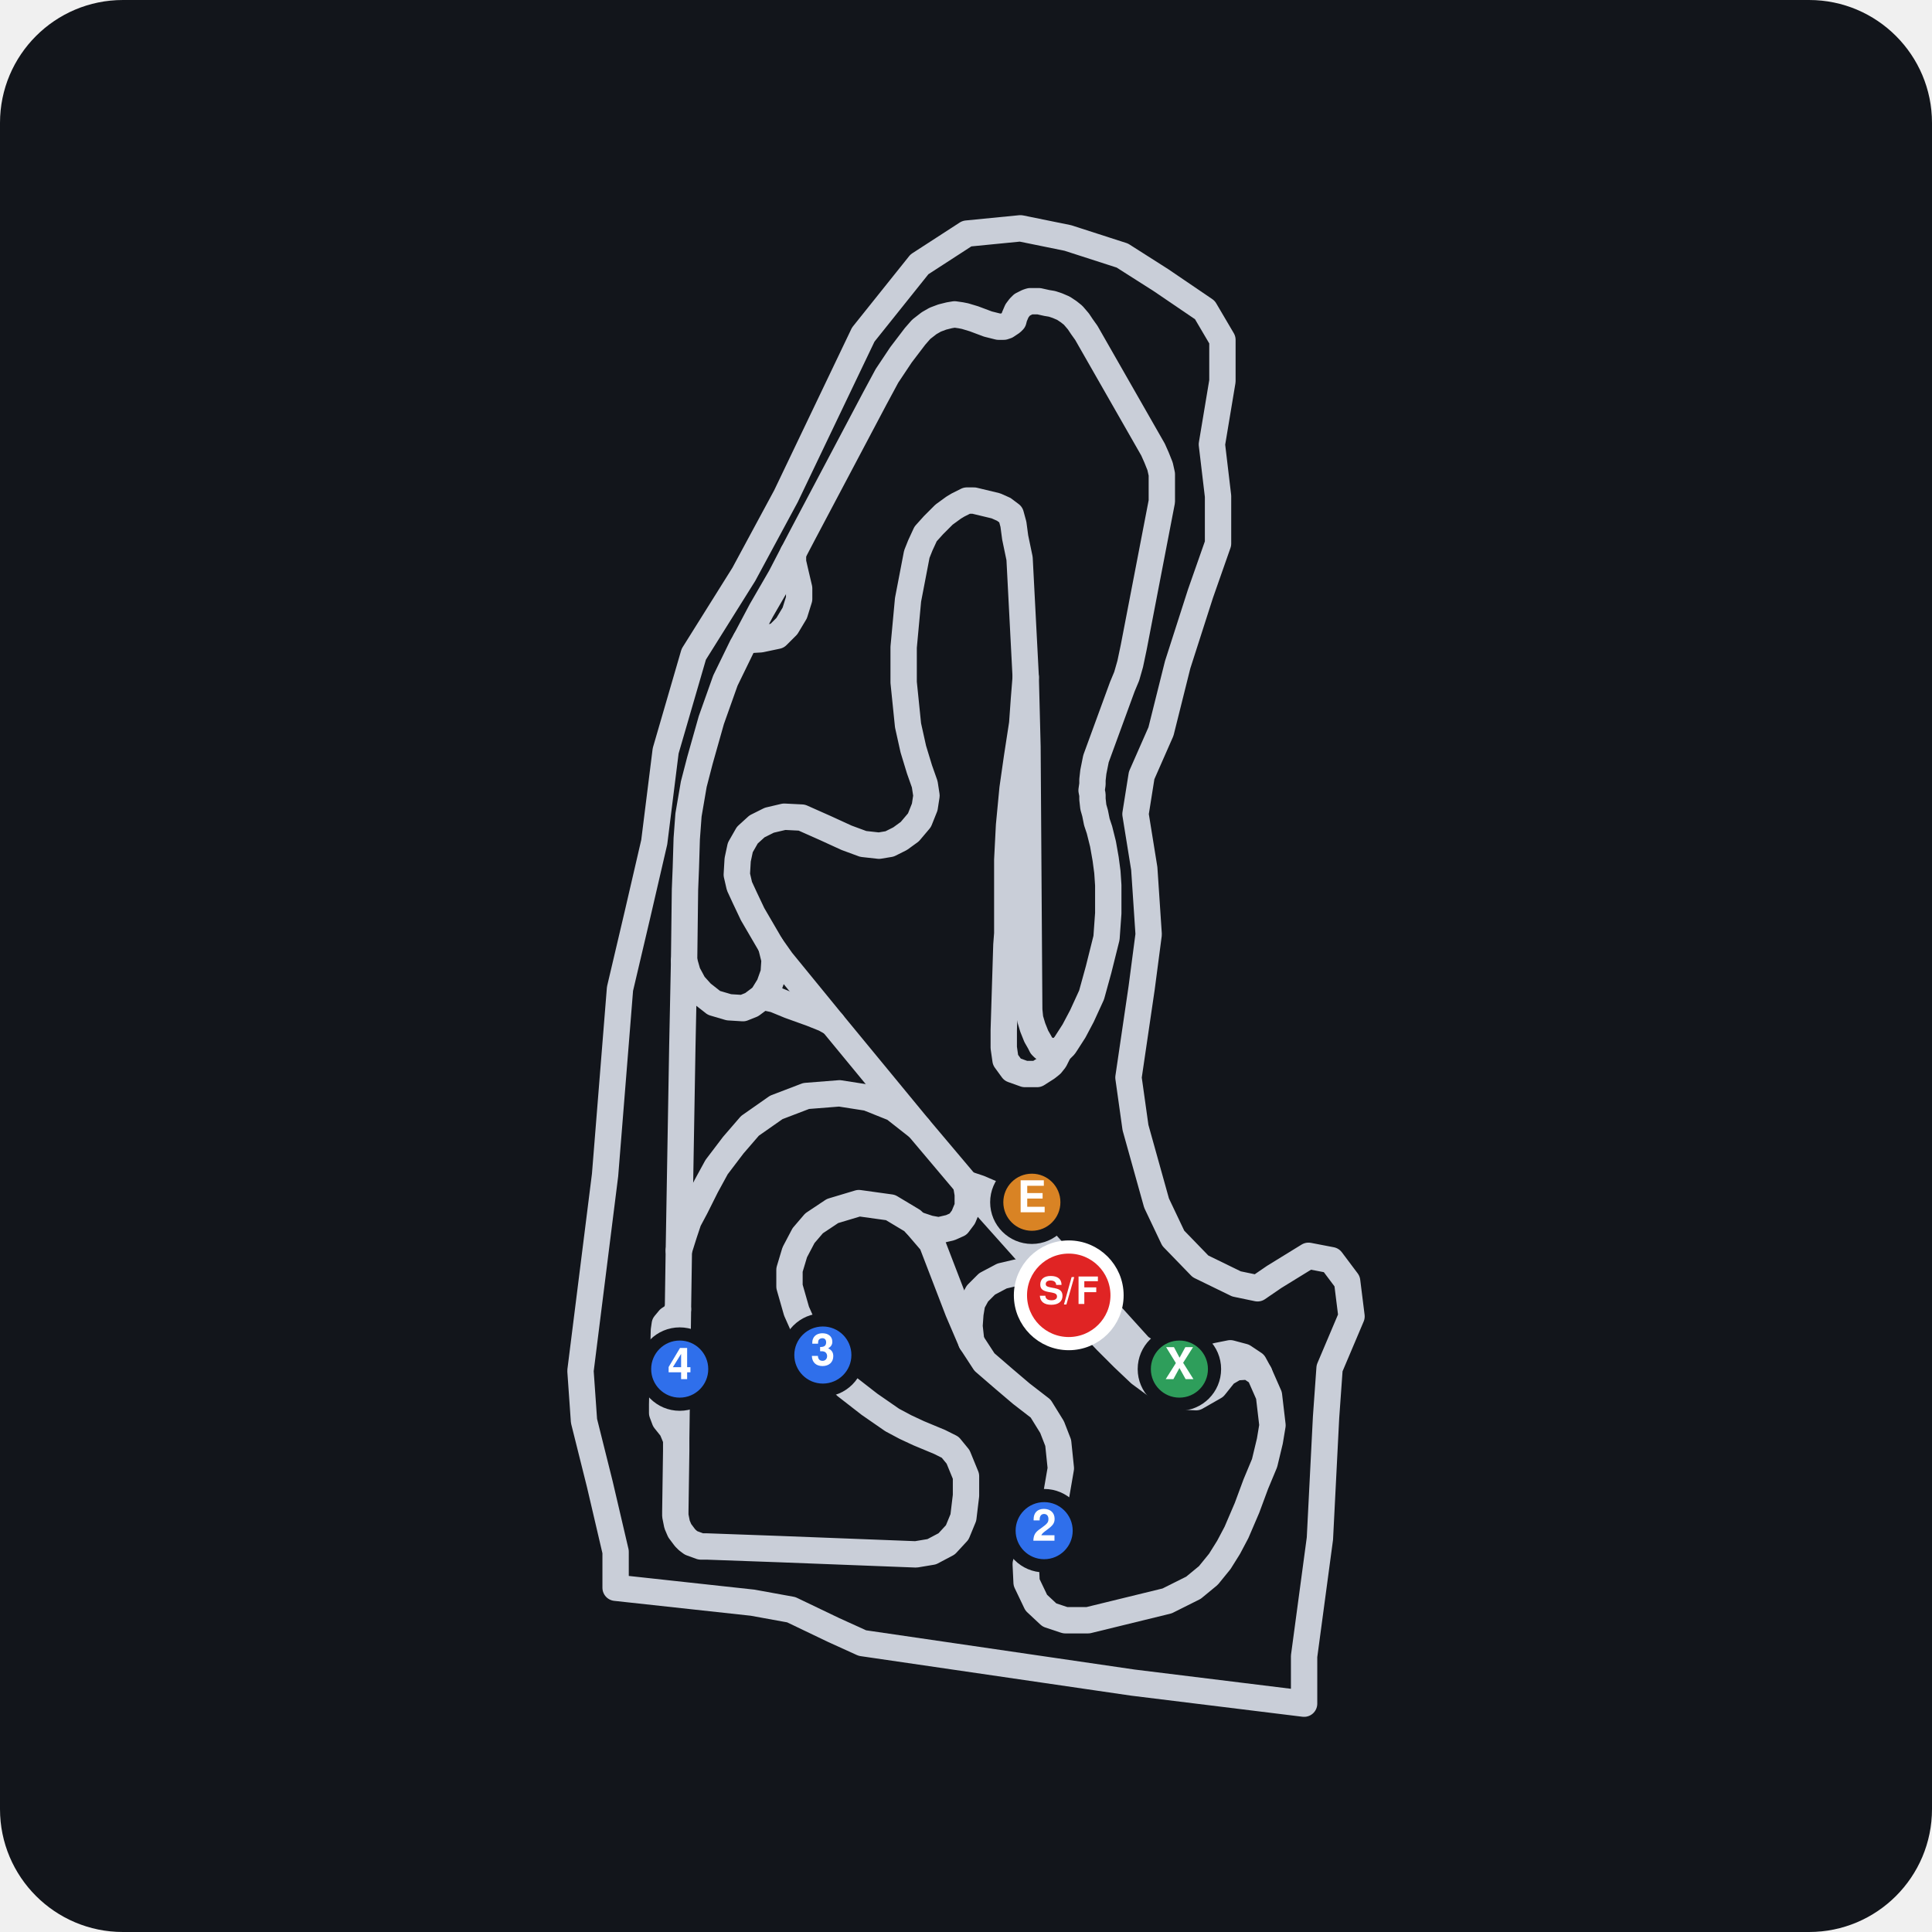
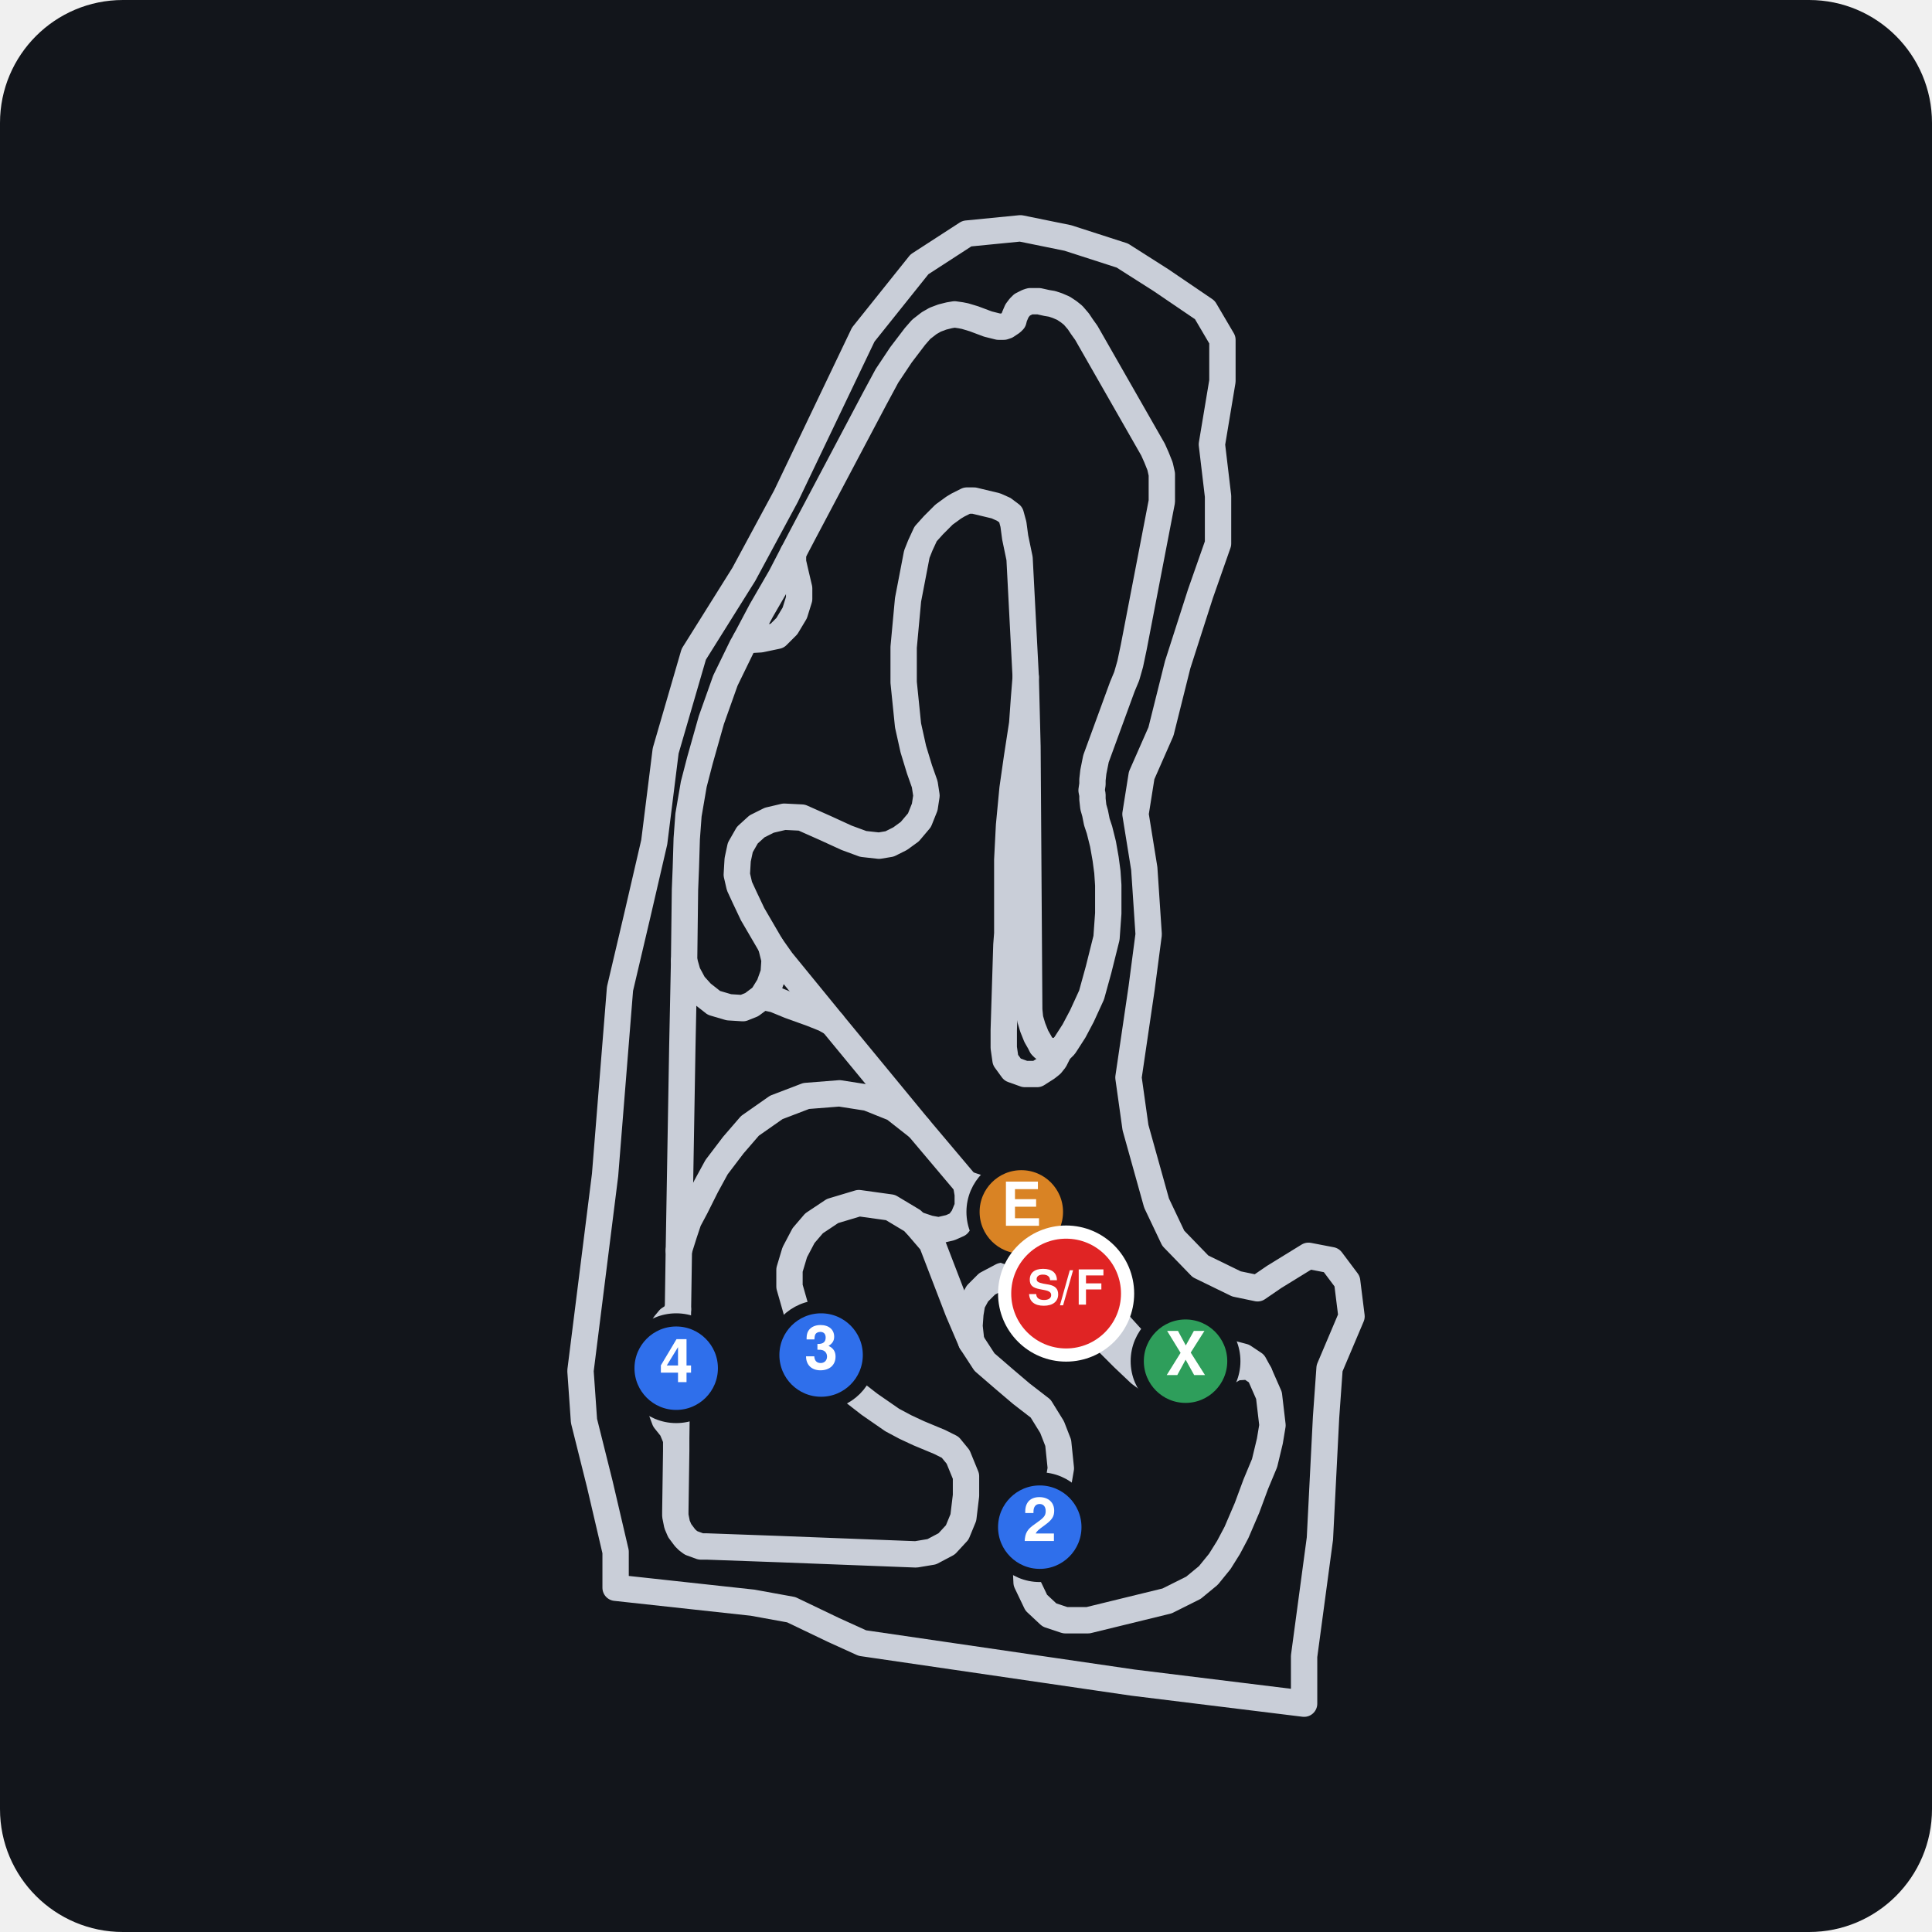
<svg xmlns="http://www.w3.org/2000/svg" viewBox="0 0 220 220">
  <rect width="220" height="220" rx="14" fill="#12151b" />
  <path d="M110.7,135.6 L119.9,145.9 L124.1,150.7 L126.0,152.7 L127.9,154.6 L129.8,156.4 L131.7,157.8 L134.0,159.0 L136.2,159.1 L138.3,157.9 L139.5,156.4 L140.7,155.7 L142.2,155.6 L143.4,156.4 L144.5,158.9 L144.9,162.3 L144.6,164.1 L144.0,166.6 L143.0,169.0 L142.0,171.7 L140.8,174.5 L139.9,176.2 L138.9,177.8 L137.6,179.4 L135.9,180.8 L132.9,182.3 L123.9,184.5 L121.3,184.5 L119.5,183.9 L118.0,182.5 L116.9,180.2 L116.8,178.1 L117.4,176.2 L120.3,170.1 L120.8,167.2 L120.5,164.3 L119.8,162.5 L118.5,160.4 L116.3,158.7 L114.3,157.0 L112.1,155.1 L110.6,152.8 L109.1,149.3 L106.1,141.5 L104.3,139.4 L103.9,139.0 L101.4,137.5 L97.8,137.0 L94.8,137.9 L92.7,139.3 L91.5,140.7 L90.5,142.6 L89.9,144.6 L89.9,146.5 L90.7,149.3 L91.5,151.1 L92.6,153.1 L94.2,155.4 L96.3,157.8 L99.0,159.9 L100.3,160.8 L101.6,161.7 L103.1,162.5 L104.6,163.2 L107.0,164.2 L108.2,164.8 L109.1,165.9 L110.0,168.1 L110.0,170.3 L109.7,172.8 L109.0,174.5 L107.8,175.8 L106.1,176.7 L104.3,177.0 L88.8,176.4 L80.5,176.1 L79.8,176.1 L78.7,175.7 L78.3,175.4 L78.0,175.1 L77.7,174.7 L77.4,174.3 L77.1,173.6 L77.0,173.1 L76.9,172.6 L76.9,172.1 L77.0,165.2 L77.0,163.9 L77.2,149.1 L77.3,142.4 L77.7,119.1 L77.9,109.4 L78.0,101.3 L78.1,98.8 L78.2,95.5 L78.4,92.8 L79.0,89.3 L79.7,86.6 L81.0,82.0 L82.6,77.5 L84.5,73.6 L84.9,72.9 L86.7,69.5 L88.9,65.7 L90.3,63.0 L91.4,60.9 L99.6,45.4 L101.0,42.8 L102.6,40.4 L104.2,38.3 L104.9,37.5 L105.8,36.8 L106.5,36.4 L107.3,36.1 L108.1,35.9 L108.7,35.8 L109.4,35.9 L109.9,36.0 L110.9,36.3 L111.7,36.6 L112.5,36.9 L113.3,37.1 L113.7,37.2 L113.9,37.2 L114.3,37.2 L114.6,37.1 L114.9,36.9 L115.2,36.7 L115.4,36.5 L115.5,36.1 L115.8,35.4 L116.1,35.0 L116.4,34.7 L116.6,34.6 L117.0,34.4 L117.3,34.3 L117.8,34.3 L118.3,34.3 L119.2,34.5 L119.8,34.6 L120.4,34.8 L121.1,35.1 L121.7,35.5 L122.2,35.9 L122.8,36.6 L123.2,37.2 L123.7,37.9 L131.3,51.2 L131.7,52.1 L132.1,53.1 L132.3,54.0 L132.3,54.8 L132.3,56.0 L132.3,57.1 L129.1,73.7 L128.7,75.6 L128.5,76.3 L128.3,77.0 L127.8,78.2 L124.8,86.4 L124.5,87.9 L124.4,88.8 L124.4,89.3 L124.3,90.0 L124.4,90.5 L124.4,91.0 L124.5,91.9 L124.7,92.6 L124.9,93.6 L125.2,94.5 L125.6,96.1 L125.9,97.8 L126.1,99.3 L126.2,100.8 L126.2,104.0 L126.0,106.8 L125.1,110.4 L124.3,113.3 L123.2,115.7 L122.3,117.4 L121.4,118.8 L121.2,119.1 L121.1,119.2 L120.9,119.4 L120.7,119.5 L120.5,119.6 L120.2,119.7 L119.9,119.7 L119.7,119.7 L119.4,119.6 L119.2,119.6 L119.0,119.4 L118.8,119.3 L118.6,119.1 L118.4,118.7 L118.0,118.0 L117.6,117.0 L117.3,116.0 L117.2,115.0 L117.0,85.0 L116.8,77.1 L116.1,63.6 L115.6,61.2 L115.4,59.7 L115.1,58.6 L114.3,58.0 L113.4,57.6 L110.9,57.0 L110.1,57.0 L109.1,57.5 L108.6,57.8 L107.5,58.6 L106.3,59.8 L105.4,60.8 L104.8,62.1 L104.4,63.1 L103.4,68.3 L102.9,73.7 L102.9,77.7 L103.4,82.6 L104.0,85.3 L104.7,87.6 L105.3,89.3 L105.5,90.6 L105.3,91.9 L104.7,93.4 L103.6,94.7 L102.5,95.5 L101.3,96.1 L100.1,96.3 L98.3,96.1 L96.4,95.4 L94.0,94.3 L91.3,93.1 L89.3,93.0 L87.6,93.4 L86.2,94.1 L85.1,95.1 L84.3,96.5 L84.0,97.9 L83.9,99.6 L84.2,100.9 L84.8,102.2 L85.7,104.1 L87.8,107.7 L89.0,109.4 L94.8,116.5 L104.6,128.4 L110.0,134.8 L110.7,135.6" fill="none" stroke="#c9ced8" stroke-width="3" stroke-linejoin="round" stroke-linecap="round" />
  <path d="M104.6,128.4 L101.8,126.2 L98.8,125.0 L95.6,124.5 L91.8,124.8 L88.4,126.1 L85.4,128.2 L83.5,130.4 L81.6,132.9 L80.4,135.1 L79.2,137.5 L78.4,139.0 L77.9,140.5 L77.3,142.4" fill="none" stroke="#c9ced8" stroke-width="3" stroke-linejoin="round" stroke-linecap="round" />
  <path d="M87.8,107.7 L88.2,109.3 L88.1,110.8 L87.6,112.2 L86.8,113.5 L85.6,114.4 L84.6,114.8 L83.0,114.7 L81.3,114.2 L79.9,113.1 L79.0,112.1 L78.3,110.8 L77.9,109.4" fill="none" stroke="#c9ced8" stroke-width="3" stroke-linejoin="round" stroke-linecap="round" />
  <path d="M120.7,119.5 L120.1,120.7 L119.7,121.2 L119.2,121.6 L118.1,122.3 L116.7,122.3 L115.3,121.8 L114.5,120.7 L114.3,119.3 L114.3,117.3 L114.6,107.6 L114.7,106.3 L114.7,97.9 L114.9,94.0 L115.3,89.8 L115.8,86.3 L116.4,82.4 L116.6,79.6 L116.8,77.1" fill="none" stroke="#c9ced8" stroke-width="3" stroke-linejoin="round" stroke-linecap="round" />
  <path d="M110.0,134.8 L110.2,136.0 L110.2,137.4 L109.7,138.6 L109.1,139.4 L108.2,139.8 L106.9,140.1 L105.8,139.9 L104.3,139.4" fill="none" stroke="#c9ced8" stroke-width="3" stroke-linejoin="round" stroke-linecap="round" />
  <path d="M84.9,72.9 L86.6,72.8 L88.5,72.4 L89.6,71.3 L90.5,69.8 L91.0,68.2 L91.0,67.0 L90.6,65.3 L90.3,64.0 L90.3,63.0" fill="none" stroke="#c9ced8" stroke-width="3" stroke-linejoin="round" stroke-linecap="round" />
  <path d="M143.4,156.4 L142.8,155.3 L141.6,154.5 L140.1,154.1 L138.6,154.4 L137.2,154.9 L135.9,155.3 L134.7,155.4 L133.8,155.2 L132.3,154.8 L130.9,154.1 L129.8,153.4 L116.4,138.6 L115.4,137.7 L114.0,136.6 L112.9,135.9 L111.5,135.3 L110.0,134.8" fill="none" stroke="#c9ced8" stroke-width="3" stroke-linejoin="round" stroke-linecap="round" />
  <path d="M77.0,163.9 L76.5,162.7 L75.7,161.7 L75.4,160.9 L75.4,159.9 L75.6,151.5 L75.7,150.8 L76.2,150.2 L76.8,149.8 L77.2,149.1" fill="none" stroke="#c9ced8" stroke-width="3" stroke-linejoin="round" stroke-linecap="round" />
  <path d="M119.9,145.9 L118.8,145.3 L117.2,144.9 L115.8,144.9 L114.1,145.3 L112.4,146.2 L111.3,147.3 L110.7,148.4 L110.5,149.6 L110.4,151.0 L110.6,152.8" fill="none" stroke="#c9ced8" stroke-width="3" stroke-linejoin="round" stroke-linecap="round" />
  <path d="M86.8,113.5 L88.2,113.8 L89.9,114.5 L92.4,115.4 L93.9,116.0 L94.8,116.5" fill="none" stroke="#c9ced8" stroke-width="3" stroke-linejoin="round" stroke-linecap="round" />
  <path d="M70.1,180.8 L70.1,176.7 L68.3,169.0 L66.5,161.8 L66.1,156.1 L68.9,133.8 L70.6,112.6 L72.6,104.1 L74.5,95.9 L75.8,85.5 L79.0,74.5 L84.7,65.4 L89.5,56.5 L98.3,38.1 L104.7,30.1 L110.1,26.6 L116.2,26.0 L121.6,27.1 L127.8,29.1 L132.2,31.9 L137.2,35.3 L139.2,38.7 L139.2,43.4 L138.0,50.6 L138.7,56.5 L138.7,61.9 L136.7,67.6 L134.1,75.7 L132.2,83.3 L130.0,88.3 L129.3,92.7 L130.3,98.9 L130.8,106.4 L130.0,112.5 L128.5,122.7 L129.3,128.4 L131.7,137.0 L133.6,141.0 L136.7,144.2 L140.8,146.2 L143.2,146.7 L145.1,145.4 L149.0,143.0 L151.6,143.5 L153.4,145.9 L153.9,149.9 L151.4,155.8 L151.0,161.4 L150.3,175.2 L148.5,188.6 L148.5,194.0 L129.0,191.6 L98.2,187.1 L94.9,185.6 L90.1,183.3 L85.7,182.5 L70.1,180.8" fill="none" stroke="#c9ced8" stroke-width="3" stroke-linejoin="round" stroke-linecap="round" />
-   <circle cx="117.5" cy="136.9" r="4.0" fill="#d98324" stroke="#12151b" stroke-width="1.5" />
-   <text x="117.5" y="136.9" font-family="Helvetica,Arial,sans-serif" font-size="5.0" font-weight="700" fill="#fff" text-anchor="middle" dominant-baseline="central">E</text>
-   <circle cx="134.3" cy="155.9" r="4.0" fill="#2e9e5b" stroke="#12151b" stroke-width="1.5" />
-   <text x="134.3" y="155.9" font-family="Helvetica,Arial,sans-serif" font-size="5.0" font-weight="700" fill="#fff" text-anchor="middle" dominant-baseline="central">X</text>
-   <circle cx="118.9" cy="174.3" r="4.0" fill="#2f6feb" stroke="#12151b" stroke-width="1.5" />
-   <text x="118.9" y="174.3" font-family="Helvetica,Arial,sans-serif" font-size="5.0" font-weight="700" fill="#fff" text-anchor="middle" dominant-baseline="central">2</text>
-   <circle cx="93.7" cy="154.3" r="4.0" fill="#2f6feb" stroke="#12151b" stroke-width="1.5" />
-   <text x="93.7" y="154.3" font-family="Helvetica,Arial,sans-serif" font-size="5.0" font-weight="700" fill="#fff" text-anchor="middle" dominant-baseline="central">3</text>
-   <circle cx="77.4" cy="155.9" r="4.0" fill="#2f6feb" stroke="#12151b" stroke-width="1.5" />
-   <text x="77.4" y="155.9" font-family="Helvetica,Arial,sans-serif" font-size="5.0" font-weight="700" fill="#fff" text-anchor="middle" dominant-baseline="central">4</text>
-   <circle cx="121.7" cy="147.5" r="5.5" fill="#e02424" stroke="#fff" stroke-width="1.5" />
-   <text x="121.7" y="147.5" font-family="Helvetica,Arial,sans-serif" font-size="4.3" font-weight="700" fill="#fff" text-anchor="middle" dominant-baseline="central">S/F</text>
+   <circle cx="116.3" cy="138.0" r="5.5" fill="#d98324" stroke="#12151b" stroke-width="1.5" />
+   <text x="116.3" y="138.0" font-family="Helvetica,Arial,sans-serif" font-size="6.9" font-weight="700" fill="#fff" text-anchor="middle" dominant-baseline="central">E</text>
+   <circle cx="135.0" cy="155.0" r="5.5" fill="#2e9e5b" stroke="#12151b" stroke-width="1.5" />
+   <text x="135.0" y="155.0" font-family="Helvetica,Arial,sans-serif" font-size="6.9" font-weight="700" fill="#fff" text-anchor="middle" dominant-baseline="central">X</text>
+   <circle cx="118.4" cy="173.9" r="5.5" fill="#2f6feb" stroke="#12151b" stroke-width="1.5" />
+   <text x="118.4" y="173.9" font-family="Helvetica,Arial,sans-serif" font-size="6.9" font-weight="700" fill="#fff" text-anchor="middle" dominant-baseline="central">2</text>
+   <circle cx="93.5" cy="154.3" r="5.5" fill="#2f6feb" stroke="#12151b" stroke-width="1.5" />
+   <text x="93.5" y="154.3" font-family="Helvetica,Arial,sans-serif" font-size="6.9" font-weight="700" fill="#fff" text-anchor="middle" dominant-baseline="central">3</text>
+   <circle cx="77.0" cy="155.8" r="5.5" fill="#2f6feb" stroke="#12151b" stroke-width="1.5" />
+   <text x="77.0" y="155.8" font-family="Helvetica,Arial,sans-serif" font-size="6.9" font-weight="700" fill="#fff" text-anchor="middle" dominant-baseline="central">4</text>
+   <circle cx="121.4" cy="147.3" r="7.0" fill="#e02424" stroke="#fff" stroke-width="1.5" />
+   <text x="121.4" y="147.3" font-family="Helvetica,Arial,sans-serif" font-size="5.5" font-weight="700" fill="#fff" text-anchor="middle" dominant-baseline="central">S/F</text>
</svg>
